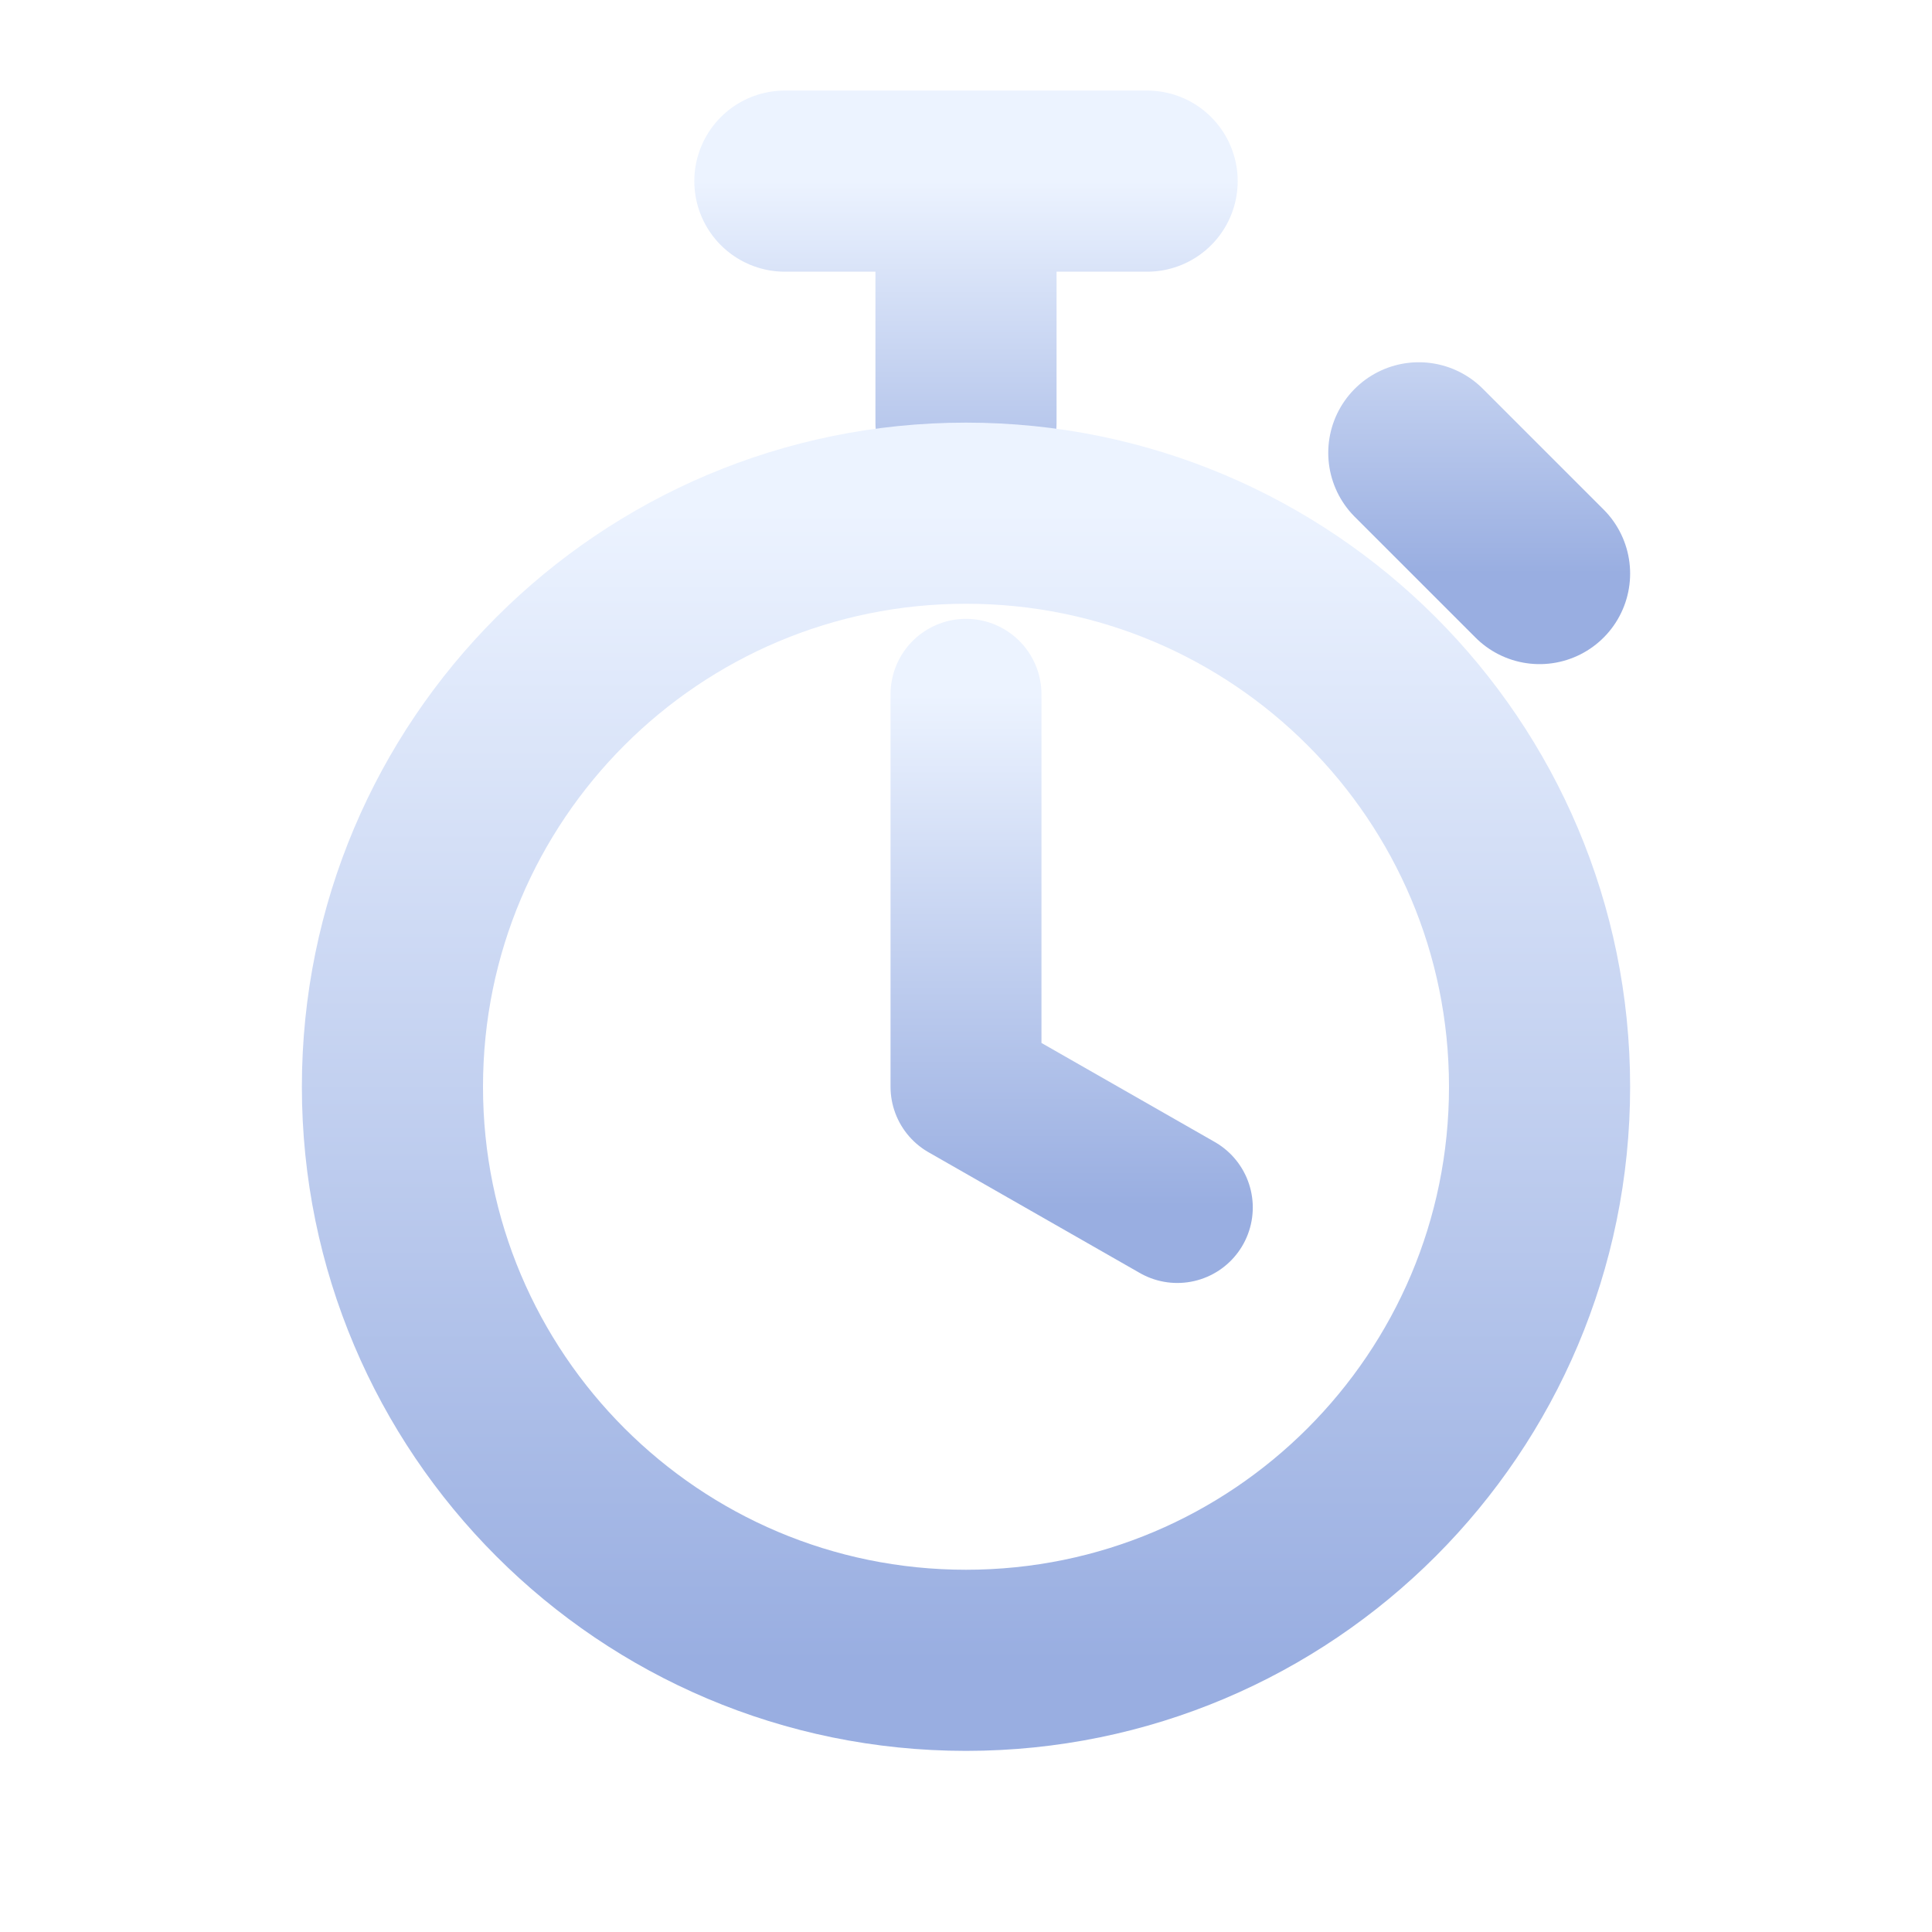
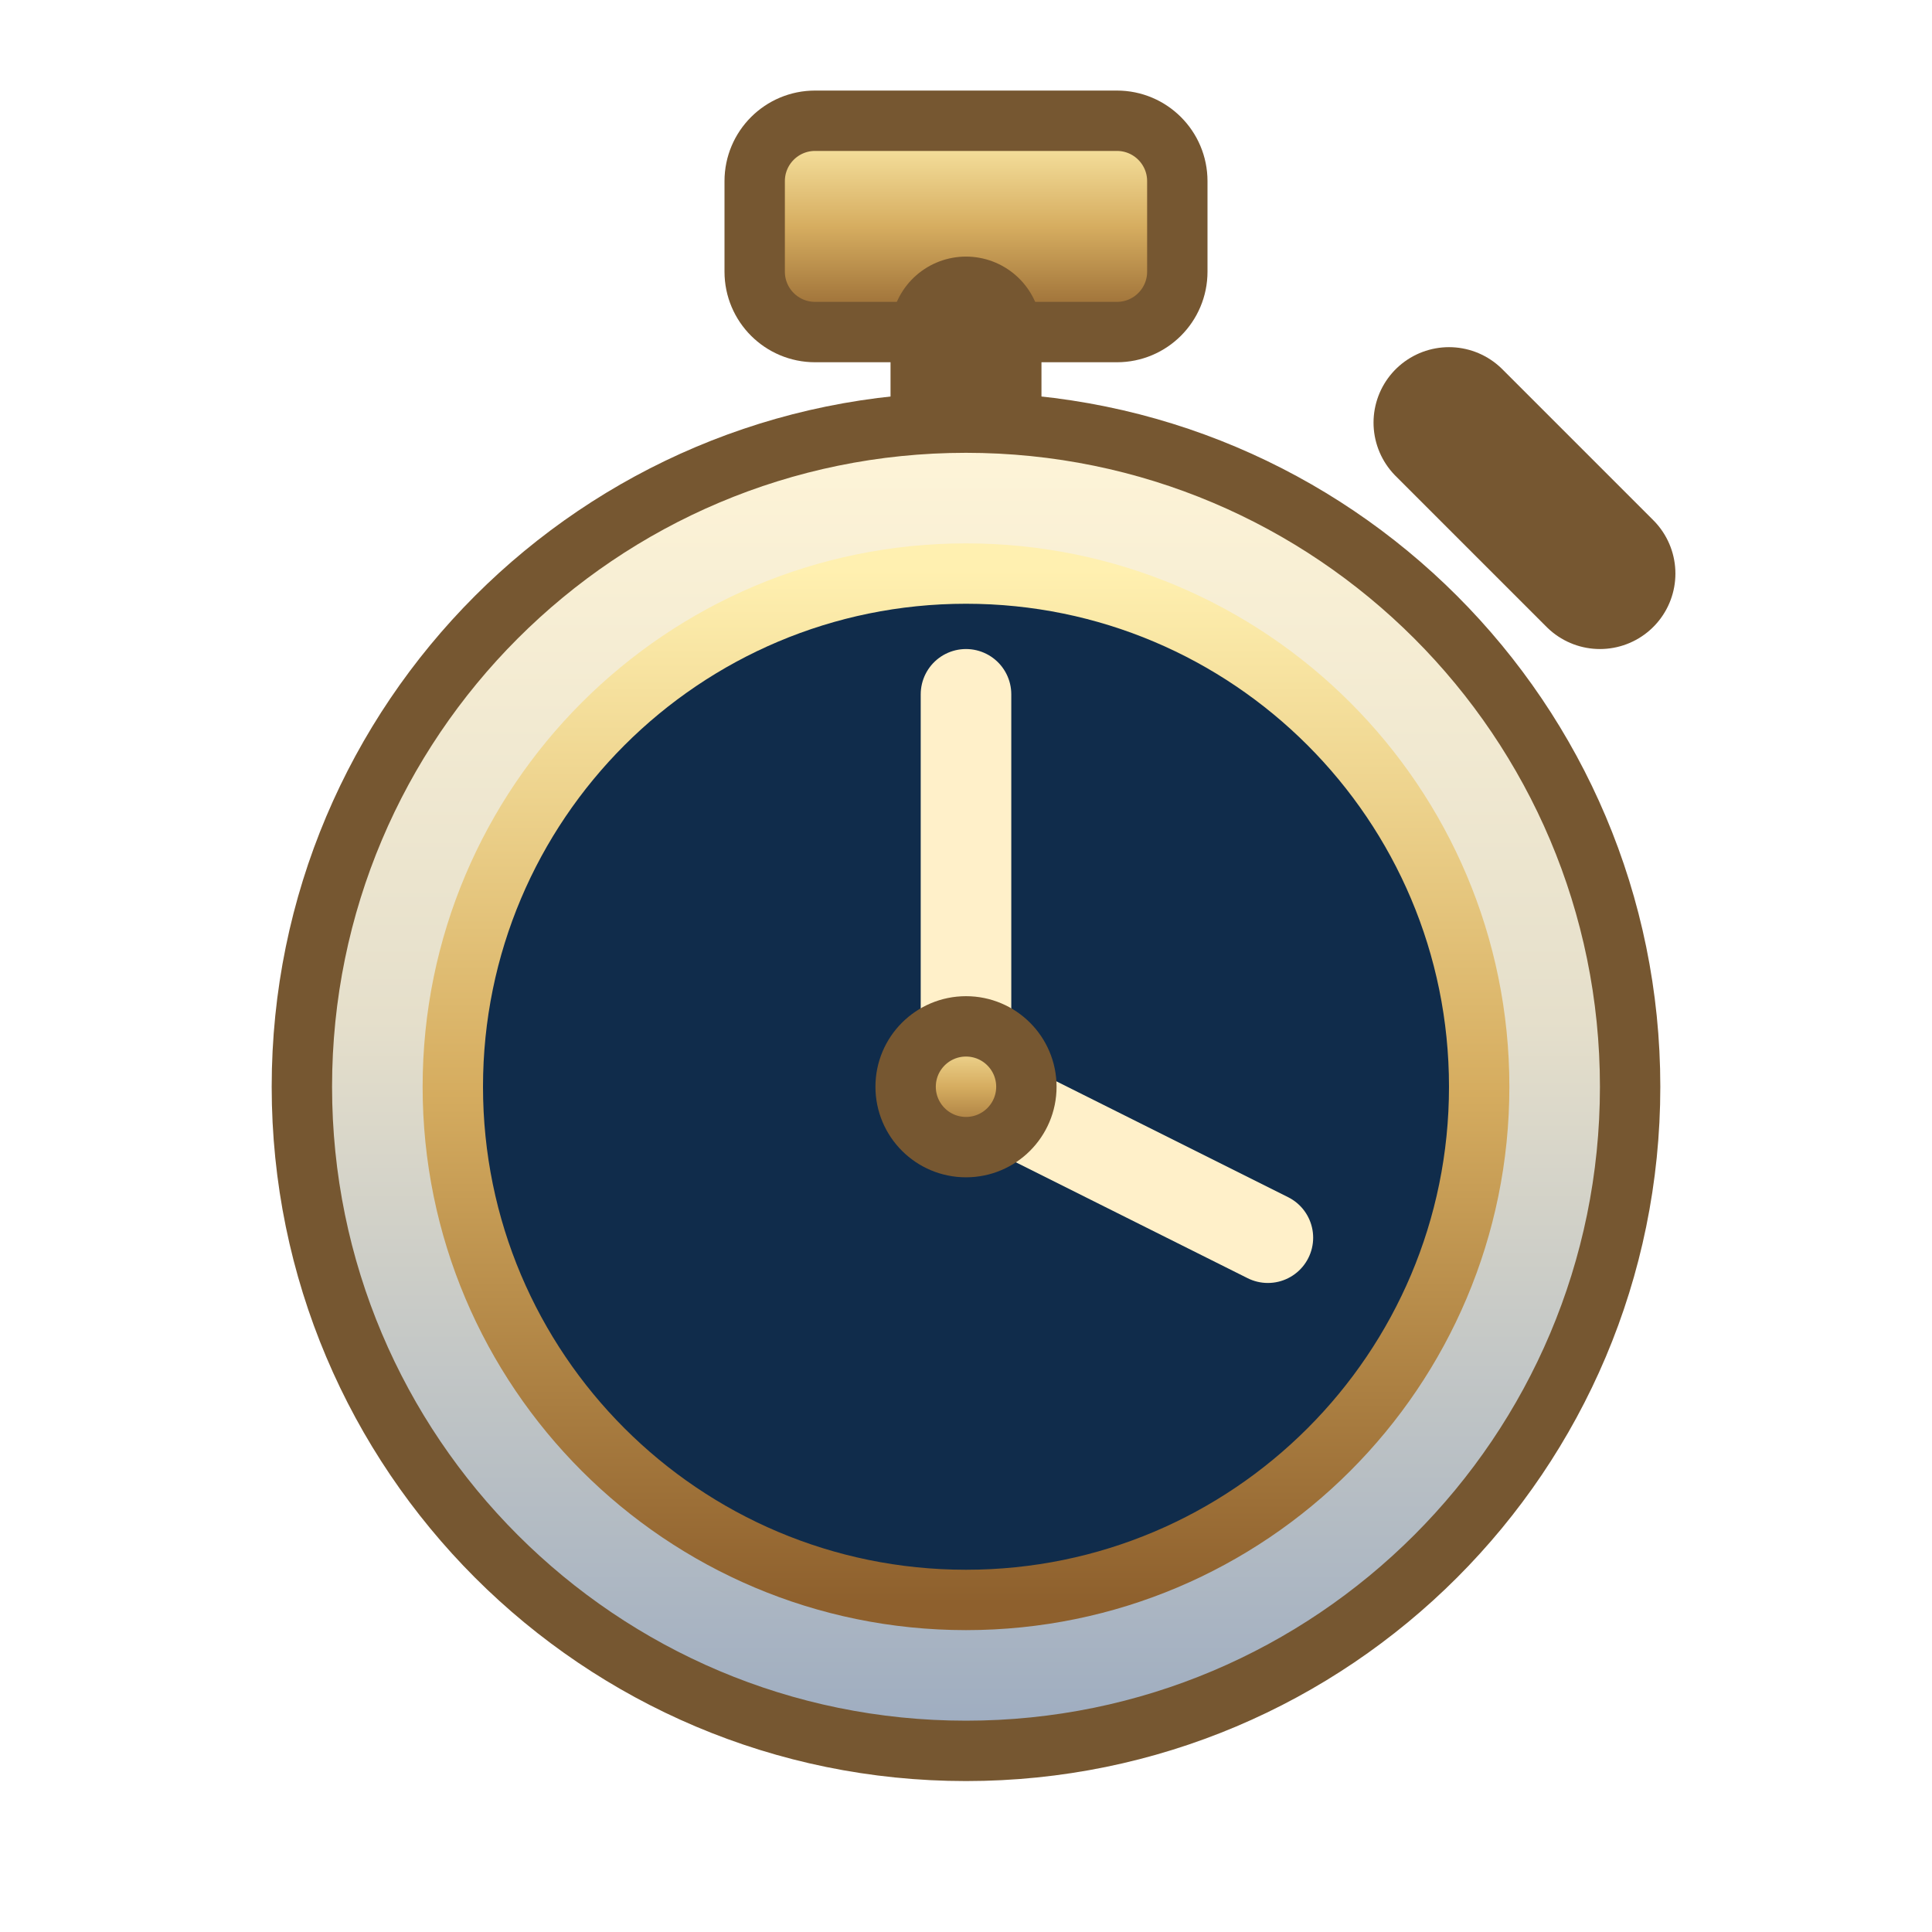
<svg xmlns="http://www.w3.org/2000/svg" width="64" height="64" viewBox="0 0 64 64">
  <defs>
-     <linearGradient id="ink" x1="0" y1="0" x2="0" y2="1">
-       <stop stop-color="#ecf3ff" />
-       <stop offset="1" stop-color="#99aee1" />
+     <linearGradient id="metal" x2="0" y2="1">
+       <stop stop-color="#fff5d8" />
+       <stop offset=".45" stop-color="#e5dfcb" />
+       <stop offset="1" stop-color="#9cabc0" />
+     </linearGradient>
+     <linearGradient id="gold" x2="0" y2="1">
+       <stop stop-color="#fff0b0" />
+       <stop offset=".5" stop-color="#d6ad60" />
+       <stop offset="1" stop-color="#8e602d" />
+     </linearGradient>
+     <linearGradient id="paper" x2="0" y2="1">
+       <stop stop-color="#fff2d0" />
+       <stop offset="1" stop-color="#d2b781" />
    </linearGradient>
  </defs>
-   <g fill="url(#ink)" stroke-linejoin="round">
-     <path d="M26 6H38M32 7V14M47 15 51 19" fill="none" stroke="url(#ink)" stroke-width="6" stroke-linecap="round" />
-     <circle cx="32" cy="36" r="19" fill="none" stroke="url(#ink)" stroke-width="6" />
-     <path d="M32 23V36L39 40" fill="none" stroke="url(#ink)" stroke-width="5" stroke-linecap="round" />
+   <g fill="url(#metal)" stroke="#765731" stroke-width="2" stroke-linejoin="round" stroke-linecap="round">
+     <rect x="25" y="4" width="14" height="7" rx="2" fill="url(#gold)" />
+     <path d="M32 11V16M48 14l5 5" fill="none" stroke-width="5" />
+     <circle cx="32" cy="36" r="22" />
+     <circle cx="32" cy="36" r="17" fill="#102c4b" stroke="url(#gold)" />
+     <path d="M32 23V36L42 41" fill="none" stroke="#fff0c9" stroke-width="3" />
+     <circle cx="32" cy="36" r="2" fill="url(#gold)" />
  </g>
</svg>
